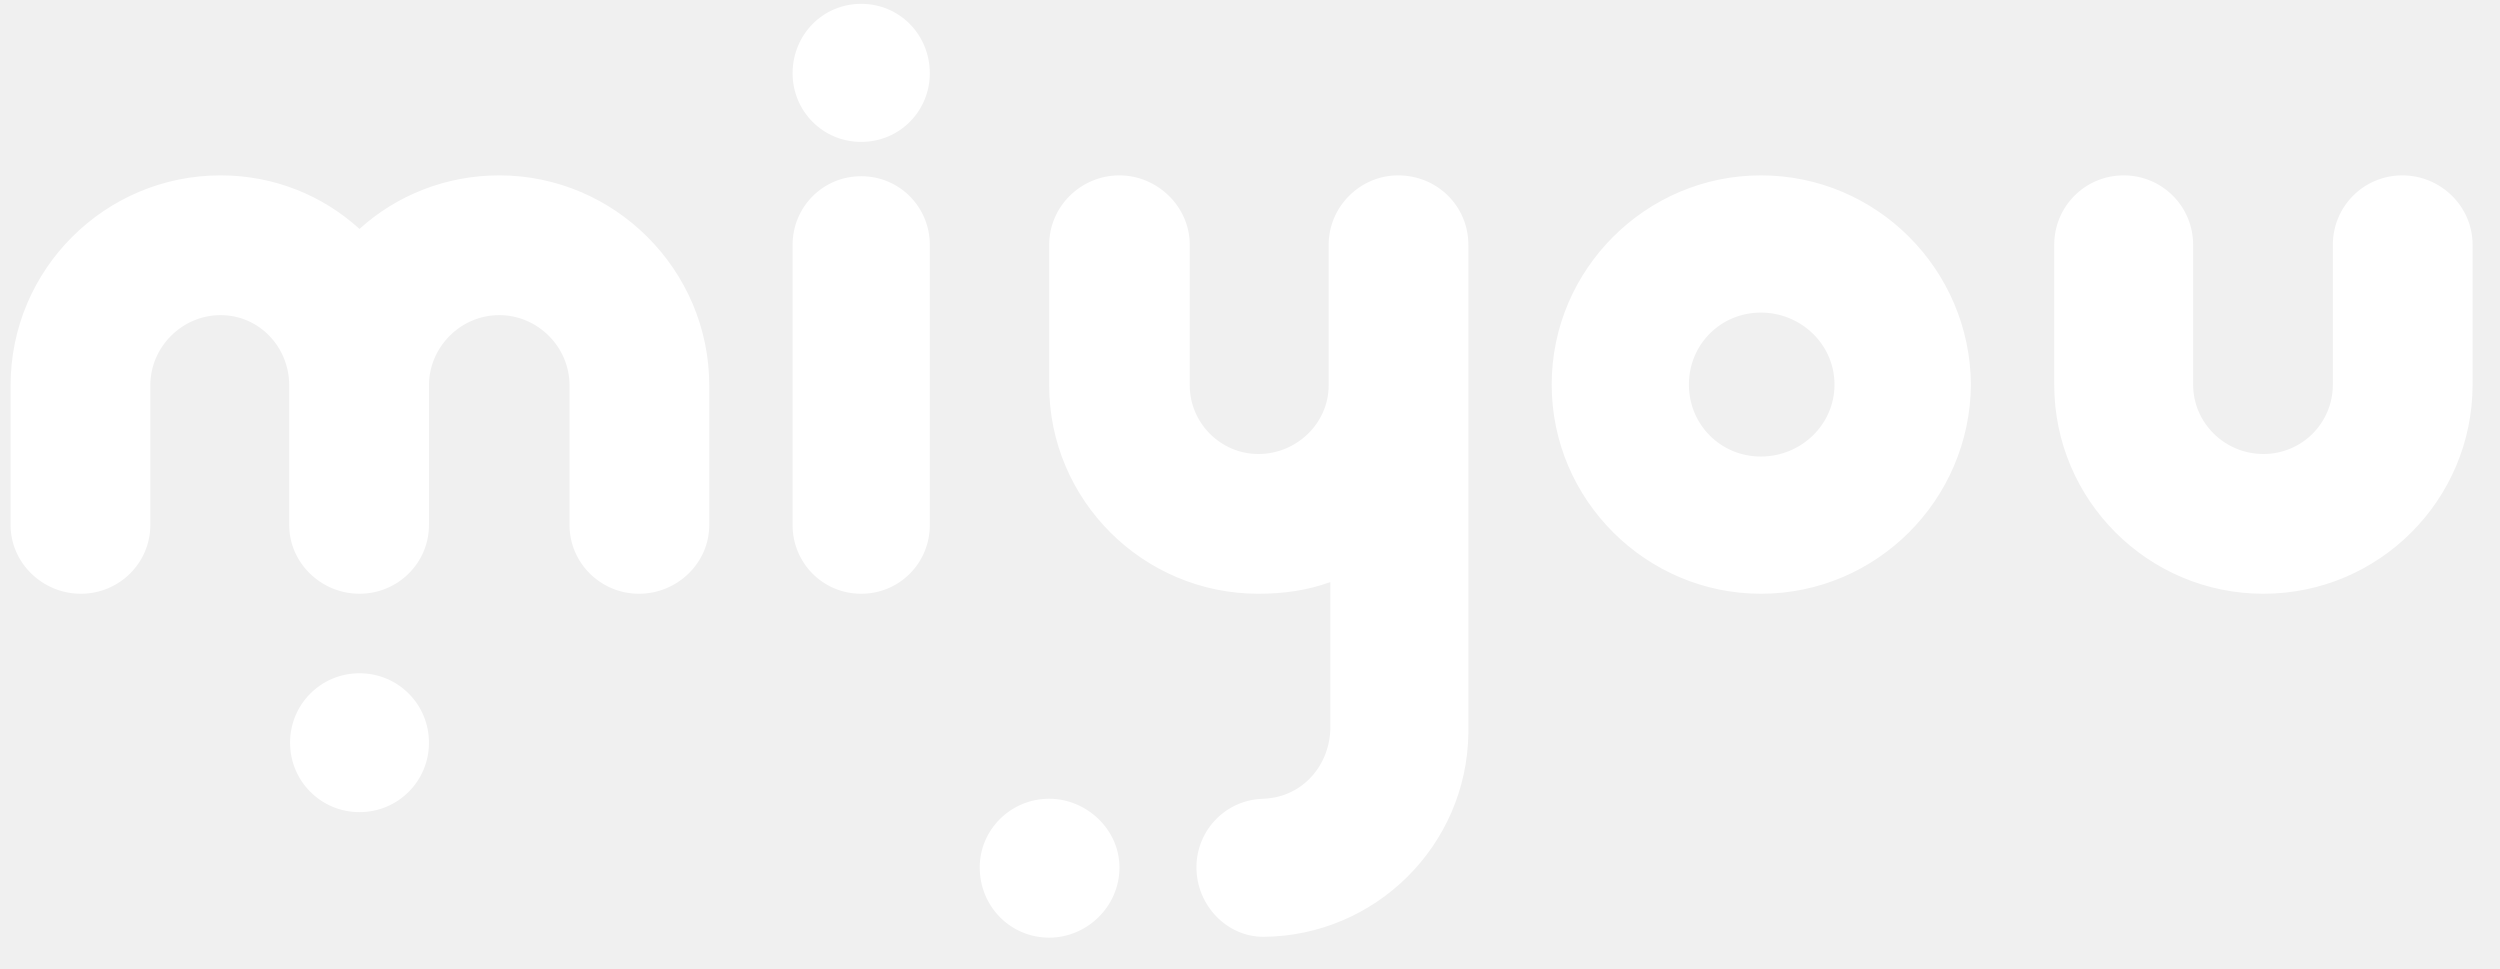
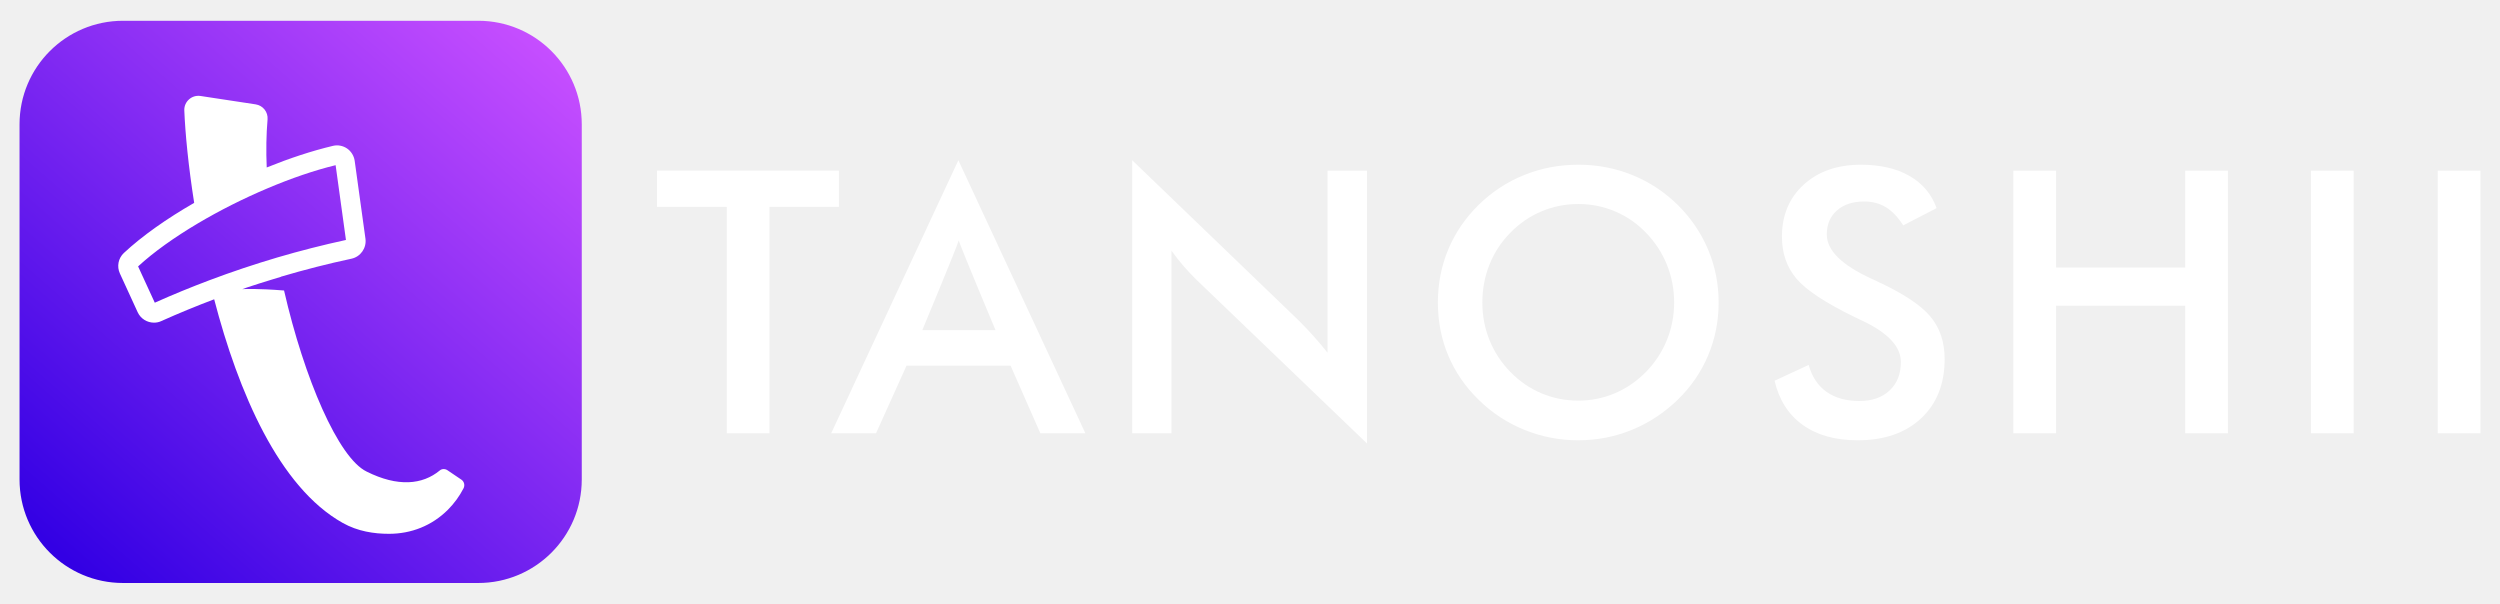
- <svg xmlns="http://www.w3.org/2000/svg" width="80" height="31" viewBox="0 0 80 31" fill="none">
-   <path d="M15.976 5.612C14.262 5.612 12.682 6.255 11.504 7.326C10.326 6.255 8.773 5.612 7.059 5.612C3.364 5.612 0.339 8.611 0.339 12.333V16.804C0.339 18.009 1.356 19 2.588 19C3.82 19 4.81 18.009 4.81 16.804V12.333C4.81 11.101 5.828 10.084 7.059 10.084C8.291 10.084 9.255 11.101 9.255 12.333V16.804C9.255 18.009 10.273 19 11.504 19C12.736 19 13.727 18.009 13.727 16.804V12.333C13.727 11.101 14.744 10.084 15.976 10.084C17.207 10.084 18.225 11.101 18.225 12.333V16.804C18.225 18.009 19.216 19 20.447 19C21.679 19 22.696 18.009 22.696 16.804V12.333C22.696 8.638 19.671 5.612 15.976 5.612ZM11.504 21.544C10.273 21.544 9.282 22.534 9.282 23.766C9.282 24.998 10.273 25.988 11.504 25.988C12.736 25.988 13.727 24.998 13.727 23.766C13.727 22.534 12.736 21.544 11.504 21.544ZM27.558 4.541C28.79 4.541 29.754 3.55 29.754 2.346C29.754 1.114 28.79 0.123 27.558 0.123C26.326 0.123 25.363 1.114 25.363 2.346C25.363 3.55 26.326 4.541 27.558 4.541ZM27.558 5.639C26.326 5.639 25.363 6.63 25.363 7.835V16.804C25.363 18.009 26.326 19 27.558 19C28.79 19 29.754 18.009 29.754 16.804V7.835C29.754 6.63 28.79 5.639 27.558 5.639ZM44.739 5.612C43.534 5.612 42.517 6.603 42.517 7.835V12.333C42.517 13.538 41.499 14.528 40.268 14.528C39.063 14.528 38.072 13.538 38.072 12.333V7.835C38.072 6.603 37.028 5.612 35.823 5.612C34.591 5.612 33.574 6.603 33.574 7.835V12.333C33.574 16.001 36.573 19 40.268 19C41.071 19 41.847 18.893 42.57 18.625V23.364C42.517 24.569 41.606 25.56 40.348 25.56H40.482C39.25 25.56 38.286 26.551 38.286 27.756C38.286 28.96 39.25 29.978 40.428 29.978C44.016 29.951 46.935 27.059 46.988 23.471V23.445V23.391V23.338V12.44V12.333V7.835C46.988 6.603 45.998 5.612 44.739 5.612ZM33.574 25.56C32.342 25.56 31.351 26.551 31.351 27.756C31.351 29.014 32.342 30.005 33.574 30.005C34.779 30.005 35.823 29.014 35.823 27.756C35.823 26.551 34.779 25.56 33.574 25.56ZM63.069 12.306C63.042 8.611 60.043 5.612 56.348 5.612C52.68 5.612 49.654 8.611 49.654 12.306C49.654 16.001 52.68 19 56.348 19C60.043 19 63.042 16.001 63.069 12.306ZM56.348 14.609C55.063 14.609 54.045 13.591 54.045 12.306C54.045 11.021 55.063 10.003 56.348 10.003C57.633 10.003 58.704 11.021 58.704 12.306C58.704 13.591 57.633 14.609 56.348 14.609ZM72.429 19C76.124 19 79.123 16.001 79.123 12.306V7.835C79.123 6.603 78.105 5.612 76.874 5.612C75.642 5.612 74.651 6.603 74.651 7.835V12.306C74.651 13.538 73.661 14.528 72.429 14.528C71.197 14.528 70.18 13.538 70.18 12.306V7.835C70.18 6.603 69.189 5.612 67.957 5.612C66.726 5.612 65.735 6.603 65.735 7.835V12.306C65.735 16.001 68.734 19 72.429 19Z" fill="white" />
+ <svg xmlns="http://www.w3.org/2000/svg" version="1.1" id="Layer_1" x="0px" y="0px" viewBox="0 0 2559 618" style="enable-background:new 0 0 2559 618;" xml:space="preserve">
+   <style type="text/css">
+ 	.st0{fill:#FFFFFF;}
+ 	.st1{fill:url(#SVGID_1_);}
+ 	.st2{fill:#FFFFFF;}
+ </style>
+   <g>
+     <g>
+       <path class="st0" d="M787.65,211.76v231.75h-43.71V211.76H672.5v-37.1h186.21v37.1H787.65z" />
+       <path class="st0" d="M1064.91,443.51l-30.48-69.23H927.92l-31.22,69.23h-45.91l130.2-279.49L1111,443.51H1064.91z M944.08,337.92    H1019c0,0-35.93-85.58-37.65-91.82C979.89,251.98,944.08,337.92,944.08,337.92z" />
+       <path class="st0" d="M1158.91,443.51V164.02l170.78,164.35c4.65,4.65,9.36,9.61,14.14,14.87c4.77,5.26,9.79,11.2,15.06,17.81    V174.67h40.4v279.31l-174.27-167.29c-4.65-4.53-9.15-9.3-13.5-14.32c-4.34-5.02-8.48-10.28-12.39-15.79v186.94H1158.91z" />
+       <path class="st0" d="M1759.19,309.64c0,19.1-3.58,37.16-10.74,54.17s-17.6,32.2-31.31,45.54c-13.84,13.35-29.45,23.57-46.83,30.67    c-17.39,7.1-35.63,10.65-54.72,10.65c-19.34,0-37.8-3.58-55.36-10.74c-17.57-7.16-33.09-17.35-46.55-30.58    c-13.71-13.34-24.12-28.46-31.22-45.36c-7.1-16.89-10.65-35.01-10.65-54.36c0-19.22,3.55-37.34,10.65-54.36    c7.1-17.01,17.51-32.25,31.22-45.72c13.71-13.34,29.26-23.51,46.64-30.48c17.38-6.98,35.81-10.47,55.27-10.47    c19.34,0,37.68,3.49,55,10.47c17.32,6.98,32.84,17.14,46.55,30.48c13.71,13.59,24.15,28.92,31.31,46    C1755.61,272.64,1759.19,290.67,1759.19,309.64z M1713.65,309.64c0-13.59-2.48-26.5-7.44-38.75    c-4.96-12.24-12.09-23.14-21.39-32.68c-9.06-9.43-19.56-16.68-31.5-21.76c-11.94-5.08-24.52-7.62-37.74-7.62    c-13.22,0-25.8,2.51-37.73,7.53c-11.94,5.02-22.56,12.3-31.86,21.85c-9.31,9.43-16.41,20.26-21.3,32.5    c-4.9,12.24-7.35,25.22-7.35,38.93c0,13.59,2.45,26.45,7.35,38.56c4.89,12.12,11.99,22.95,21.3,32.5    c9.3,9.55,19.89,16.83,31.77,21.85c11.87,5.02,24.48,7.53,37.83,7.53c13.1,0,25.55-2.51,37.37-7.53    c11.81-5.02,22.43-12.3,31.86-21.85c9.3-9.55,16.44-20.41,21.39-32.59C1711.17,335.94,1713.65,323.11,1713.65,309.64z" />
+       <path class="st0" d="M1816.46,389.71l34.89-16.16c3.31,12,9.37,21.15,18.18,27.45c8.81,6.31,20.07,9.46,33.79,9.46    c12.97,0,23.29-3.61,30.94-10.84c7.65-7.22,11.48-16.89,11.48-29.01c0-15.79-13.1-29.87-39.3-42.23    c-3.67-1.84-6.49-3.18-8.45-4.04c-29.63-14.44-49.37-27.51-59.22-39.21c-9.86-11.69-14.78-25.98-14.78-42.88    c0-21.91,7.44-39.66,22.31-53.26c14.88-13.59,34.37-20.38,58.49-20.38c19.83,0,36.42,3.82,49.77,11.48    c13.34,7.65,22.59,18.64,27.73,32.96l-34.16,17.63c-5.39-8.45-11.29-14.63-17.72-18.55c-6.43-3.92-13.8-5.88-22.13-5.88    c-11.75,0-21.09,3.06-28,9.18c-6.92,6.12-10.38,14.32-10.38,24.6c0,16.16,15.18,31.22,45.54,45.18c2.33,1.1,4.16,1.96,5.51,2.57    c26.57,12.24,44.81,24.21,54.72,35.9c9.92,11.69,14.87,26.29,14.87,43.8c0,25.47-8.02,45.69-24.05,60.69    c-16.04,15-37.71,22.5-65.01,22.5c-22.9,0-41.66-5.27-56.29-15.79C1830.57,424.35,1820.99,409.3,1816.46,389.71z" />
+       <path class="st0" d="M2060.86,443.51V174.67h43.7v99.16h132.22v-99.16h43.71v268.84h-43.71V312.95h-132.22v130.57H2060.86z" />
+       <path class="st0" d="M2365.48,443.51V174.67h43.71v268.84H2365.48z" />
+       <path class="st0" d="M2495.29,443.51V174.67H2539v268.84H2495.29z" />
+     </g>
+     <g>
+       <linearGradient id="SVGID_1_" gradientUnits="userSpaceOnUse" x1="545.819" y1="35.723" x2="74.415" y2="576.825">
+         <stop offset="0" style="stop-color:#C64EFF" />
+         <stop offset="1" style="stop-color:#3300E4" />
+       </linearGradient>
+       <path class="st1" d="M489.54,21.26H125.95C67.43,21.26,20,68.69,20,127.21v363.59c0,58.51,47.43,105.95,105.95,105.95h363.59    c58.51,0,105.95-47.43,105.95-105.95V127.21C595.48,68.69,548.05,21.26,489.54,21.26z" />
+       <path class="st2" d="M472.34,491.01l-14.36-9.7c-2.39-1.6-5.65-1.6-7.84,0.27c-17.68,14.62-42.93,17.08-74.84,1.13    c-28.91-13.96-63.8-94.97-84.54-185.36c-27.58-2.17-40.59-1.5-42.77-1.35c1.73-0.59,3.43-1.27,5.15-1.85    c0.09-0.03,0.19-0.06,0.28-0.09c8.08-2.73,16.24-5.23,24.39-7.74c3.51-1.08,6.87-2.1,9.81-2.98c0-0.07,0-0.07,0-0.13    c23.79-7.04,47.92-13.23,72.18-18.41c9.3-1.99,15.55-10.97,14.29-20.4l-11.03-79.75c-0.73-5.12-3.59-9.77-7.84-12.69    c-4.25-2.86-9.5-3.85-14.42-2.66c-21.53,5.12-44.66,12.76-67.79,22.13c-0.73-17.21-0.47-33.76,0.86-49.12    c0.66-7.58-4.65-14.36-12.23-15.49l-56.36-8.57c-8.97-1.4-17.01,5.78-16.62,14.82c0.93,23.2,4.12,56.49,10.1,94.58    c-28.11,16.15-53.3,33.9-71.98,51.31c-5.72,5.38-7.38,13.82-4.05,21l18.21,39.68c3.12,6.71,9.77,10.63,16.68,10.63    c2.53,0,5.05-0.46,7.44-1.6c17.81-7.98,35.89-15.42,54.17-22.33c24.79,95.24,66.4,192.34,131.53,228.9    c15.49,8.71,32.17,11.17,47.39,11.17c22.86,0,43.93-8.31,60.28-24.59c6.51-6.51,11.9-13.96,16.02-21.93    C476.06,496.79,475.2,493,472.34,491.01z M214.4,286.84c-18.88,7.11-37.55,14.75-55.96,23l-17.08-37.15    c15.95-14.69,37.15-29.77,61.01-43.93c22.4-13.29,47.06-25.72,71.85-36.16c23.73-10.04,47.52-18.21,69.32-23.53l10.57,76.56    c-23.59,5.12-47.06,11.1-70.32,17.94C260.39,270.49,237.19,278.26,214.4,286.84z" />
+     </g>
+   </g>
</svg>
